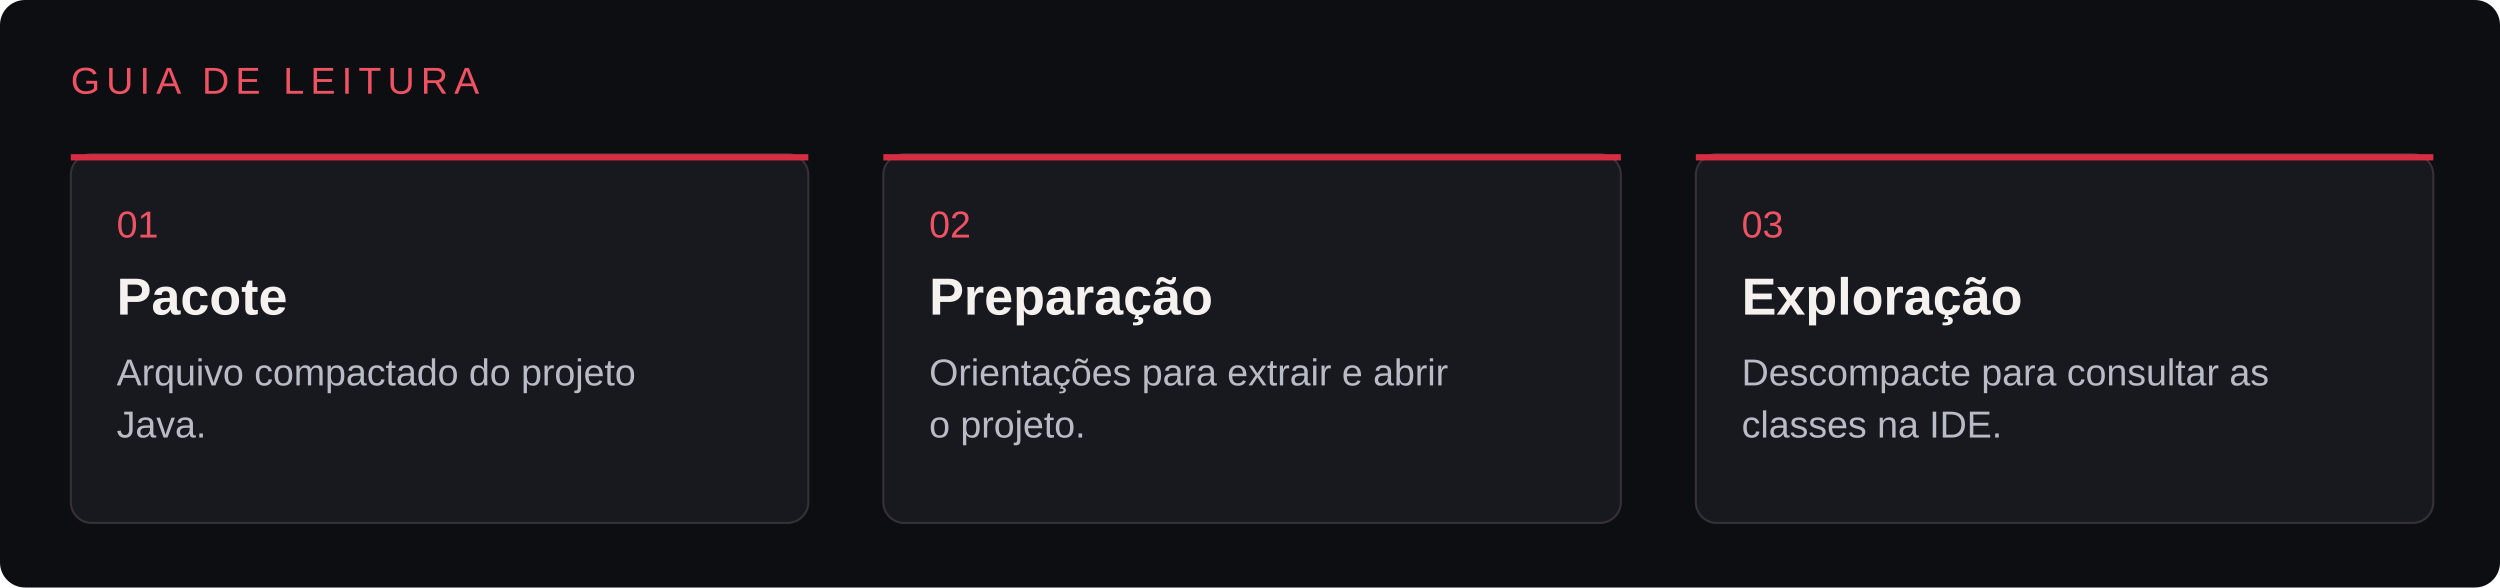
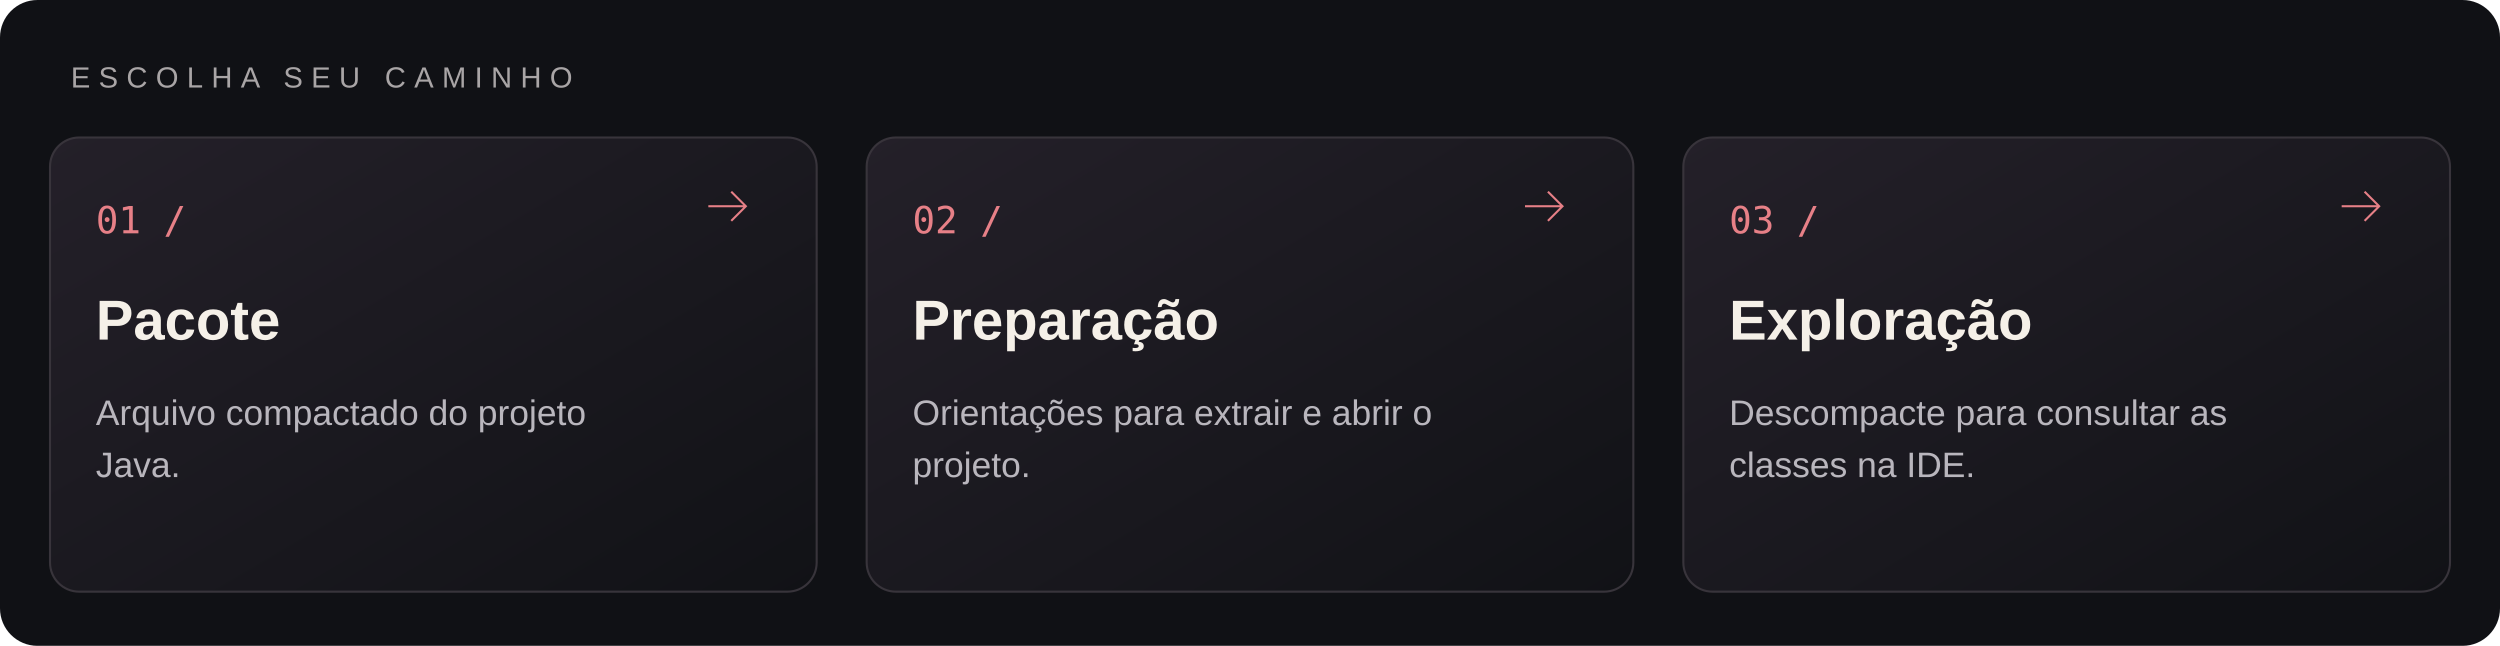
- <svg xmlns="http://www.w3.org/2000/svg" width="1200" height="282" viewBox="0 0 1200 282" role="img">
-   <rect width="1200" height="282" rx="12" fill="#0d0e12" />
-   <text x="34" y="45" font-family="Arial" font-size="18" letter-spacing="3" fill="#ef5262">GUIA DE LEITURA</text>
-   <rect x="34" y="74" width="354" height="177" rx="10" fill="#17191f" stroke="#363039" />
-   <rect x="34" y="74" width="354" height="3" fill="#d72d42" />
-   <text x="56" y="114" fill="#ef5262" font-family="Arial" font-size="18">01</text>
-   <text x="56" y="151" fill="#f5f1ee" font-family="Arial" font-weight="700" font-size="25">Pacote</text>
-   <text x="56" y="185" fill="#b9bcc7" font-family="Arial" font-size="18">Arquivo compactado do projeto</text>
-   <text x="56" y="210" fill="#b9bcc7" font-family="Arial" font-size="18">Java.</text>
-   <rect x="424" y="74" width="354" height="177" rx="10" fill="#17191f" stroke="#363039" />
-   <rect x="424" y="74" width="354" height="3" fill="#d72d42" />
-   <text x="446" y="114" fill="#ef5262" font-family="Arial" font-size="18">02</text>
-   <text x="446" y="151" fill="#f5f1ee" font-family="Arial" font-weight="700" font-size="25">Preparação</text>
-   <text x="446" y="185" fill="#b9bcc7" font-family="Arial" font-size="18">Orientações para extrair e abrir</text>
-   <text x="446" y="210" fill="#b9bcc7" font-family="Arial" font-size="18">o projeto.</text>
-   <rect x="814" y="74" width="354" height="177" rx="10" fill="#17191f" stroke="#363039" />
-   <rect x="814" y="74" width="354" height="3" fill="#d72d42" />
-   <text x="836" y="114" fill="#ef5262" font-family="Arial" font-size="18">03</text>
-   <text x="836" y="151" fill="#f5f1ee" font-family="Arial" font-weight="700" font-size="25">Exploração</text>
-   <text x="836" y="185" fill="#b9bcc7" font-family="Arial" font-size="18">Descompacte para consultar as</text>
-   <text x="836" y="210" fill="#b9bcc7" font-family="Arial" font-size="18">classes na IDE.</text>
+ <svg xmlns="http://www.w3.org/2000/svg" width="1200" height="310" viewBox="0 0 1200 310">
+   <defs>
+     <linearGradient id="g" x2="1" y2="1">
+       <stop stop-color="#242029" />
+       <stop offset="1" stop-color="#111216" />
+     </linearGradient>
+   </defs>
+   <rect width="1200" height="310" rx="18" fill="#101115" />
+   <text x="34" y="42" fill="#a9a5a6" font-family="Arial" font-size="14" letter-spacing="4">ESCOLHA SEU CAMINHO</text>
+   <rect x="24" y="66" width="368" height="218" rx="14" fill="url(#g)" stroke="#38343b" />
+   <text x="46" y="112" fill="#e78087" font-family="monospace" font-size="18">01 /</text>
+   <path d="M340 99h18m-7-7 7 7-7 7" fill="none" stroke="#e78087" />
+   <text x="46" y="163" fill="#f5f0e8" font-family="Arial" font-size="27" font-weight="600">Pacote</text>
+   <text x="46" y="204" fill="#b9b6bd" font-family="Arial" font-size="17">Arquivo compactado do projeto</text>
+   <text x="46" y="229" fill="#b9b6bd" font-family="Arial" font-size="17">Java.</text>
+   <rect x="416" y="66" width="368" height="218" rx="14" fill="url(#g)" stroke="#38343b" />
+   <text x="438" y="112" fill="#e78087" font-family="monospace" font-size="18">02 /</text>
+   <path d="M732 99h18m-7-7 7 7-7 7" fill="none" stroke="#e78087" />
+   <text x="438" y="163" fill="#f5f0e8" font-family="Arial" font-size="27" font-weight="600">Preparação</text>
+   <text x="438" y="204" fill="#b9b6bd" font-family="Arial" font-size="17">Orientações para extrair e abrir o</text>
+   <text x="438" y="229" fill="#b9b6bd" font-family="Arial" font-size="17">projeto.</text>
+   <rect x="808" y="66" width="368" height="218" rx="14" fill="url(#g)" stroke="#38343b" />
+   <text x="830" y="112" fill="#e78087" font-family="monospace" font-size="18">03 /</text>
+   <path d="M1124 99h18m-7-7 7 7-7 7" fill="none" stroke="#e78087" />
+   <text x="830" y="163" fill="#f5f0e8" font-family="Arial" font-size="27" font-weight="600">Exploração</text>
+   <text x="830" y="204" fill="#b9b6bd" font-family="Arial" font-size="17">Descompacte para consultar as</text>
+   <text x="830" y="229" fill="#b9b6bd" font-family="Arial" font-size="17">classes na IDE.</text>
</svg>
